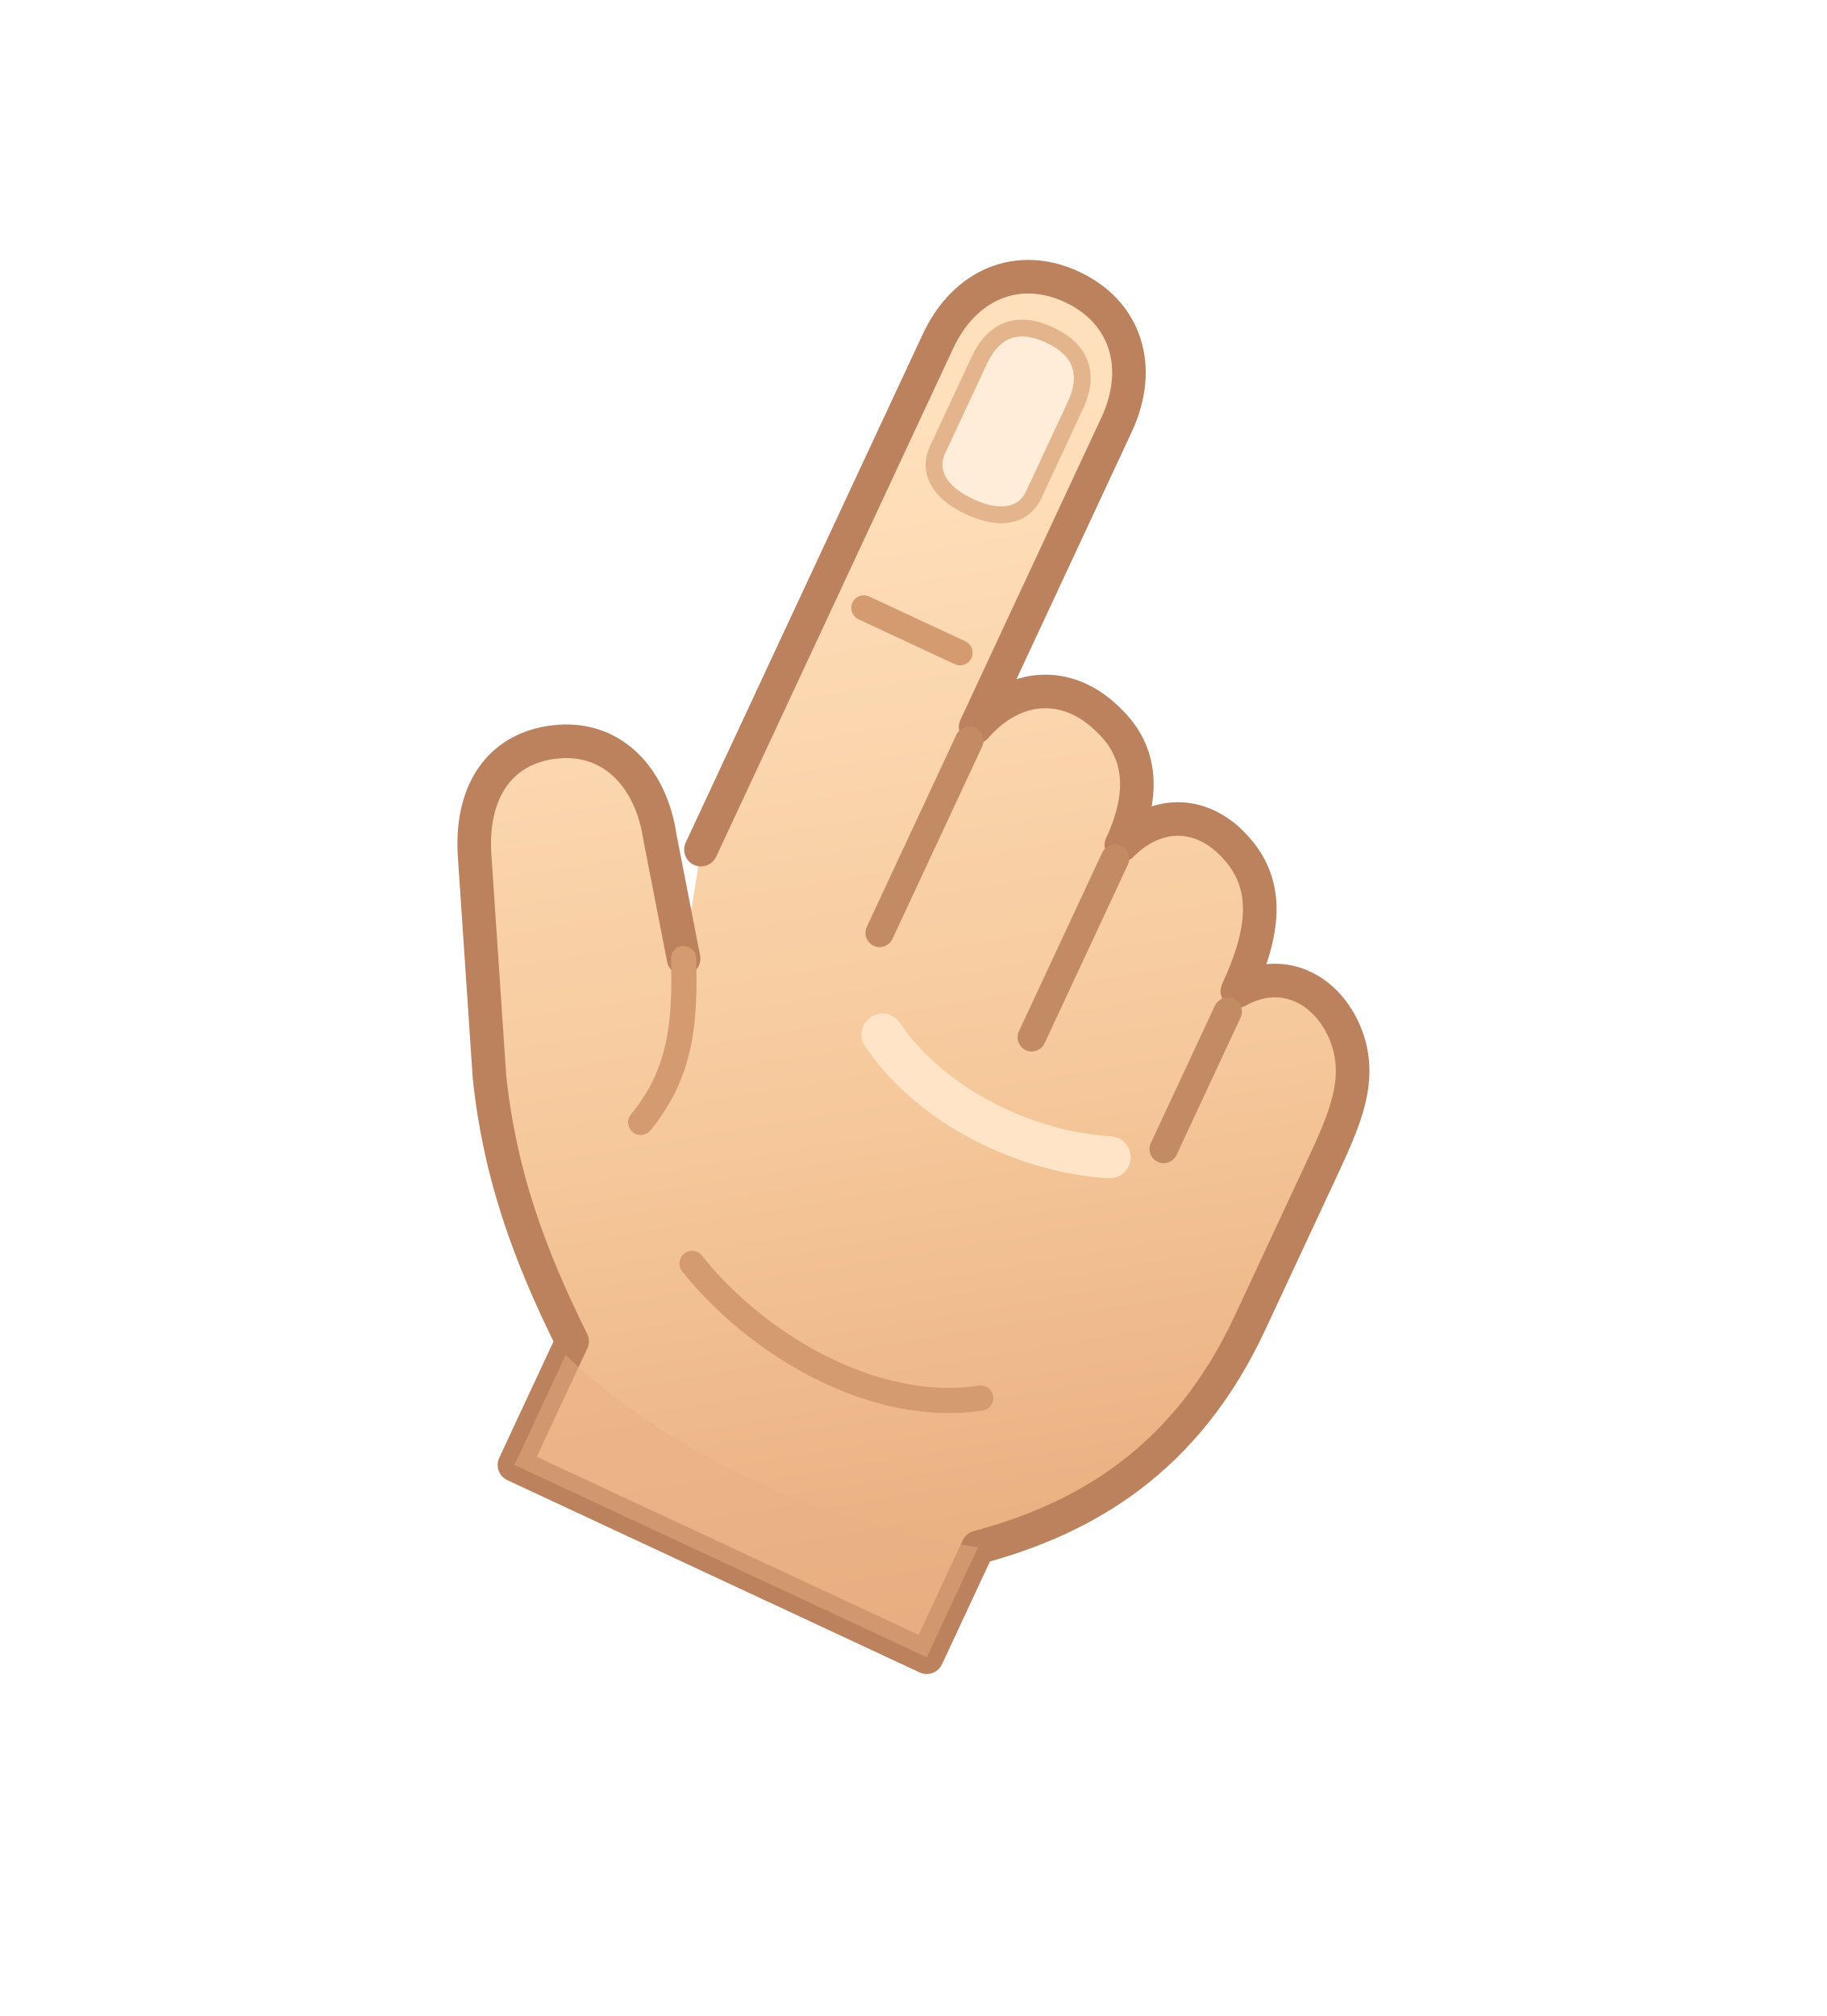
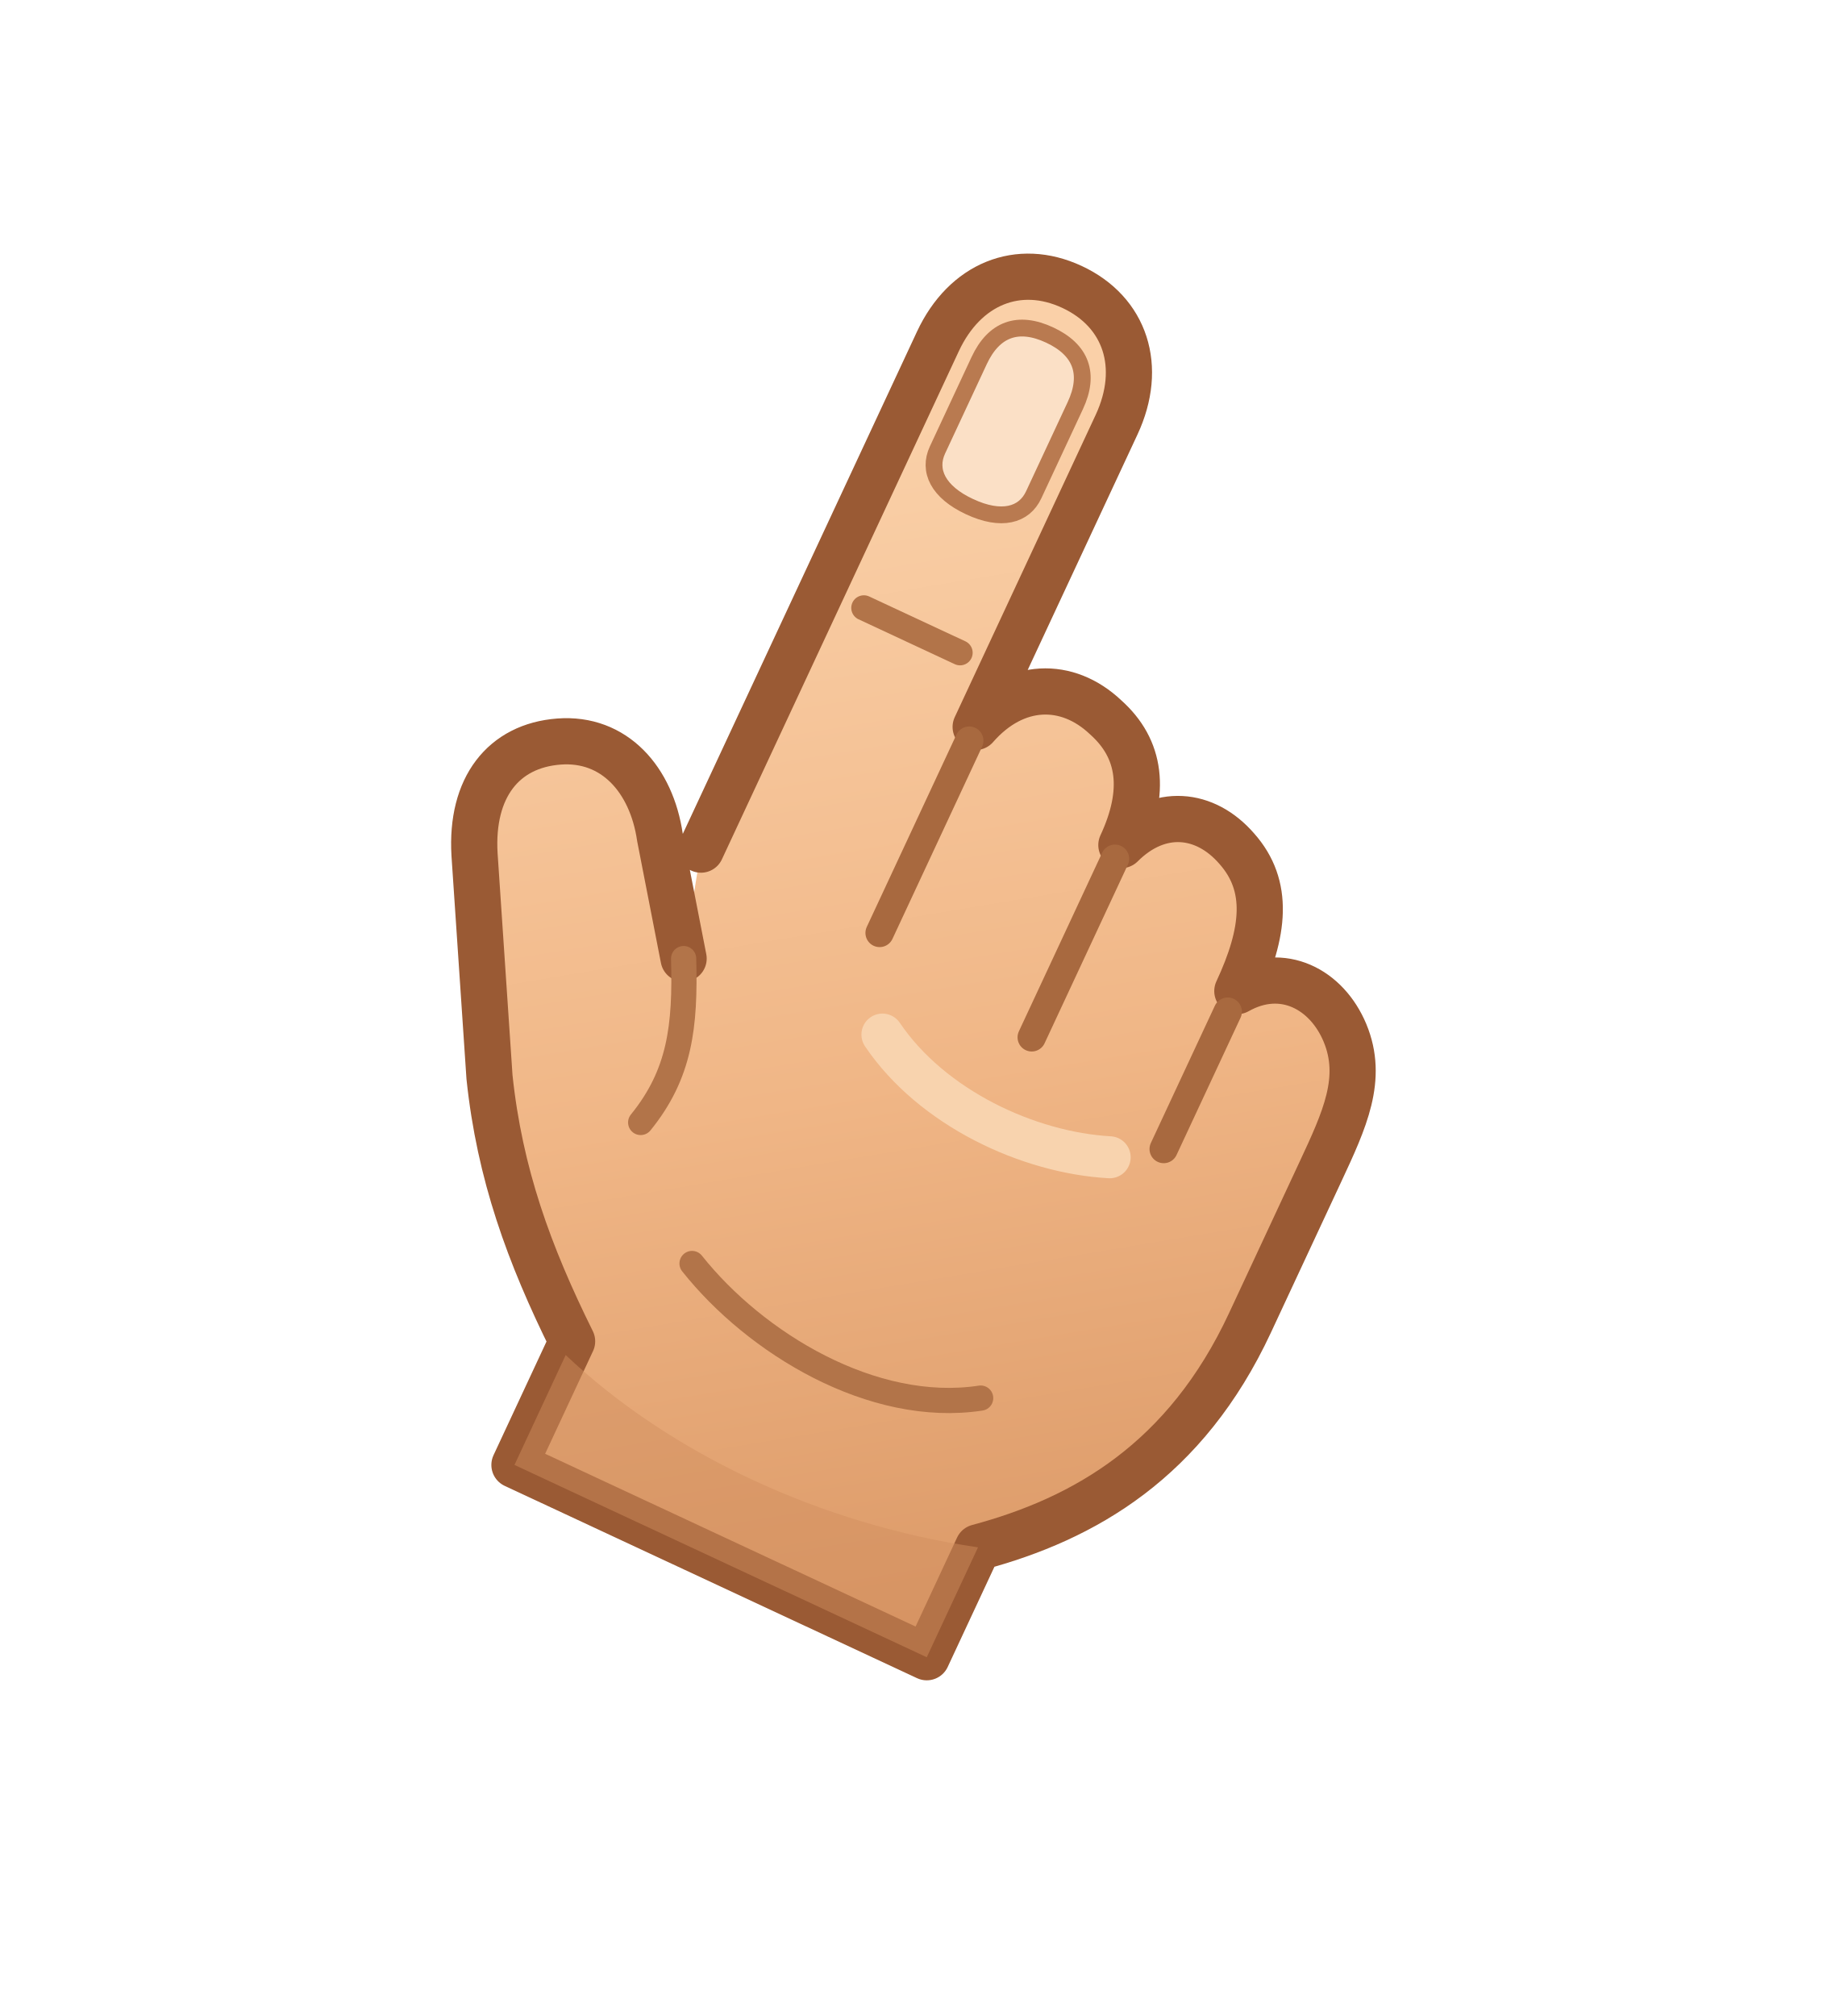
<svg xmlns="http://www.w3.org/2000/svg" width="87" height="96" viewBox="0 0 87 96" fill="none">
  <path d="M33.384 40.458L44.669 16.258C45.95 13.511 48.505 12.474 51.058 13.664C53.611 14.854 54.459 17.479 53.178 20.226L46.468 34.615C48.347 32.465 50.834 32.431 52.658 34.157C54.347 35.662 54.597 37.689 53.408 40.24C55.2 38.448 57.403 38.679 58.905 40.414C60.472 42.18 60.242 44.382 58.931 47.194C61.094 45.974 63.193 47.112 64.058 49.187C64.958 51.359 64.043 53.321 62.884 55.806L59.529 63.001C56.479 69.541 51.678 72.318 46.579 73.683L44.139 78.915L24.502 69.759L27.247 63.872C25.194 59.73 23.796 55.893 23.313 51.288L22.6 40.684C22.415 37.493 23.976 35.513 26.619 35.312C29.263 35.112 31.031 37.131 31.43 39.865L32.558 45.646" fill="url(#paint0_linear_774_51281)" />
-   <path d="M33.384 40.458L44.669 16.258C45.95 13.511 48.505 12.474 51.058 13.664C53.611 14.854 54.459 17.479 53.178 20.226L46.468 34.615C48.347 32.465 50.834 32.431 52.658 34.157C54.347 35.662 54.597 37.689 53.408 40.24C55.2 38.448 57.403 38.679 58.905 40.414C60.472 42.18 60.242 44.382 58.931 47.194C61.094 45.974 63.193 47.112 64.058 49.187C64.958 51.359 64.043 53.321 62.884 55.806L59.529 63.001C56.479 69.541 51.678 72.318 46.579 73.683L44.139 78.915L24.502 69.759L27.247 63.872C25.194 59.73 23.796 55.893 23.313 51.288L22.6 40.684C22.415 37.493 23.976 35.513 26.619 35.312C29.263 35.112 31.031 37.131 31.43 39.865L32.558 45.646" stroke="#BC825E" stroke-width="1.6" stroke-linecap="round" stroke-linejoin="round" />
-   <path d="M46.633 17.174C47.334 15.67 48.486 15.251 49.991 15.953C51.497 16.655 51.916 17.806 51.215 19.311L49.232 23.562C48.775 24.543 47.684 24.831 46.179 24.128C44.673 23.427 44.193 22.406 44.65 21.425L46.633 17.174Z" fill="#FFEDD9" stroke="#E4B58D" stroke-width="0.8" />
-   <path d="M46.163 35.269L41.893 44.425M53.103 40.893L49.138 49.396M58.473 48.175L55.423 54.715" stroke="#C28B64" stroke-width="1.35" stroke-linecap="round" />
-   <path d="M32.559 45.647C32.648 48.873 32.388 51.141 30.513 53.451M32.96 60.166C35.972 63.96 41.559 67.361 46.706 66.576M41.143 28.947L45.725 31.083" stroke="#D49A70" stroke-width="1.2" stroke-linecap="round" />
-   <path d="M26.942 64.526C31.918 69.236 39.118 72.593 46.579 73.683L44.139 78.915L24.503 69.759L26.942 64.526Z" fill="#E8AF83" fill-opacity="0.48" />
-   <path d="M42.027 49.266C44.385 52.754 48.967 54.89 52.85 55.108" stroke="#FFE4C7" stroke-width="2" stroke-linecap="round" />
+   <path d="M33.384 40.458L44.669 16.258C45.95 13.511 48.505 12.474 51.058 13.664C53.611 14.854 54.459 17.479 53.178 20.226L46.468 34.615C48.347 32.465 50.834 32.431 52.658 34.157C54.347 35.662 54.597 37.689 53.408 40.24C55.2 38.448 57.403 38.679 58.905 40.414C60.472 42.18 60.242 44.382 58.931 47.194C61.094 45.974 63.193 47.112 64.058 49.187C64.958 51.359 64.043 53.321 62.884 55.806L59.529 63.001C56.479 69.541 51.678 72.318 46.579 73.683L44.139 78.915L24.502 69.759L27.247 63.872C25.194 59.73 23.796 55.893 23.313 51.288L22.6 40.684C22.415 37.493 23.976 35.513 26.619 35.312C29.263 35.112 31.031 37.131 31.43 39.865L32.558 45.646" stroke="#9A5A34" stroke-width="2.2" stroke-linecap="round" stroke-linejoin="round" />
+   <path d="M46.633 17.174C47.334 15.67 48.486 15.251 49.991 15.953C51.497 16.655 51.916 17.806 51.215 19.311L49.232 23.562C48.775 24.543 47.684 24.831 46.179 24.128C44.673 23.427 44.193 22.406 44.65 21.425L46.633 17.174Z" fill="#FBE0C6" stroke="#B97A50" stroke-width="0.8" />
+   <path d="M46.163 35.269L41.893 44.425M53.103 40.893L49.138 49.396M58.473 48.175L55.423 54.715" stroke="#A8693F" stroke-width="1.35" stroke-linecap="round" />
+   <path d="M32.559 45.647C32.648 48.873 32.388 51.141 30.513 53.451M32.96 60.166C35.972 63.96 41.559 67.361 46.706 66.576M41.143 28.947L45.725 31.083" stroke="#B27449" stroke-width="1.2" stroke-linecap="round" />
+   <path d="M26.942 64.526C31.918 69.236 39.118 72.593 46.579 73.683L44.139 78.915L24.503 69.759L26.942 64.526Z" fill="#D08E5E" fill-opacity="0.48" />
+   <path d="M42.027 49.266C44.385 52.754 48.967 54.89 52.85 55.108" stroke="#F8D3AE" stroke-width="2" stroke-linecap="round" />
  <defs>
    <linearGradient id="paint0_linear_774_51281" x1="39.306" y1="20.924" x2="48.546" y2="76.219" gradientUnits="userSpaceOnUse">
-       <stop stop-color="#FFE0BC" />
-       <stop offset="0.55" stop-color="#F6C99C" />
-       <stop offset="1" stop-color="#E8AD7E" />
+       <stop stop-color="#FAD0A8" />
+       <stop offset="0.55" stop-color="#F0B686" />
+       <stop offset="1" stop-color="#DC9A68" />
    </linearGradient>
  </defs>
</svg>
